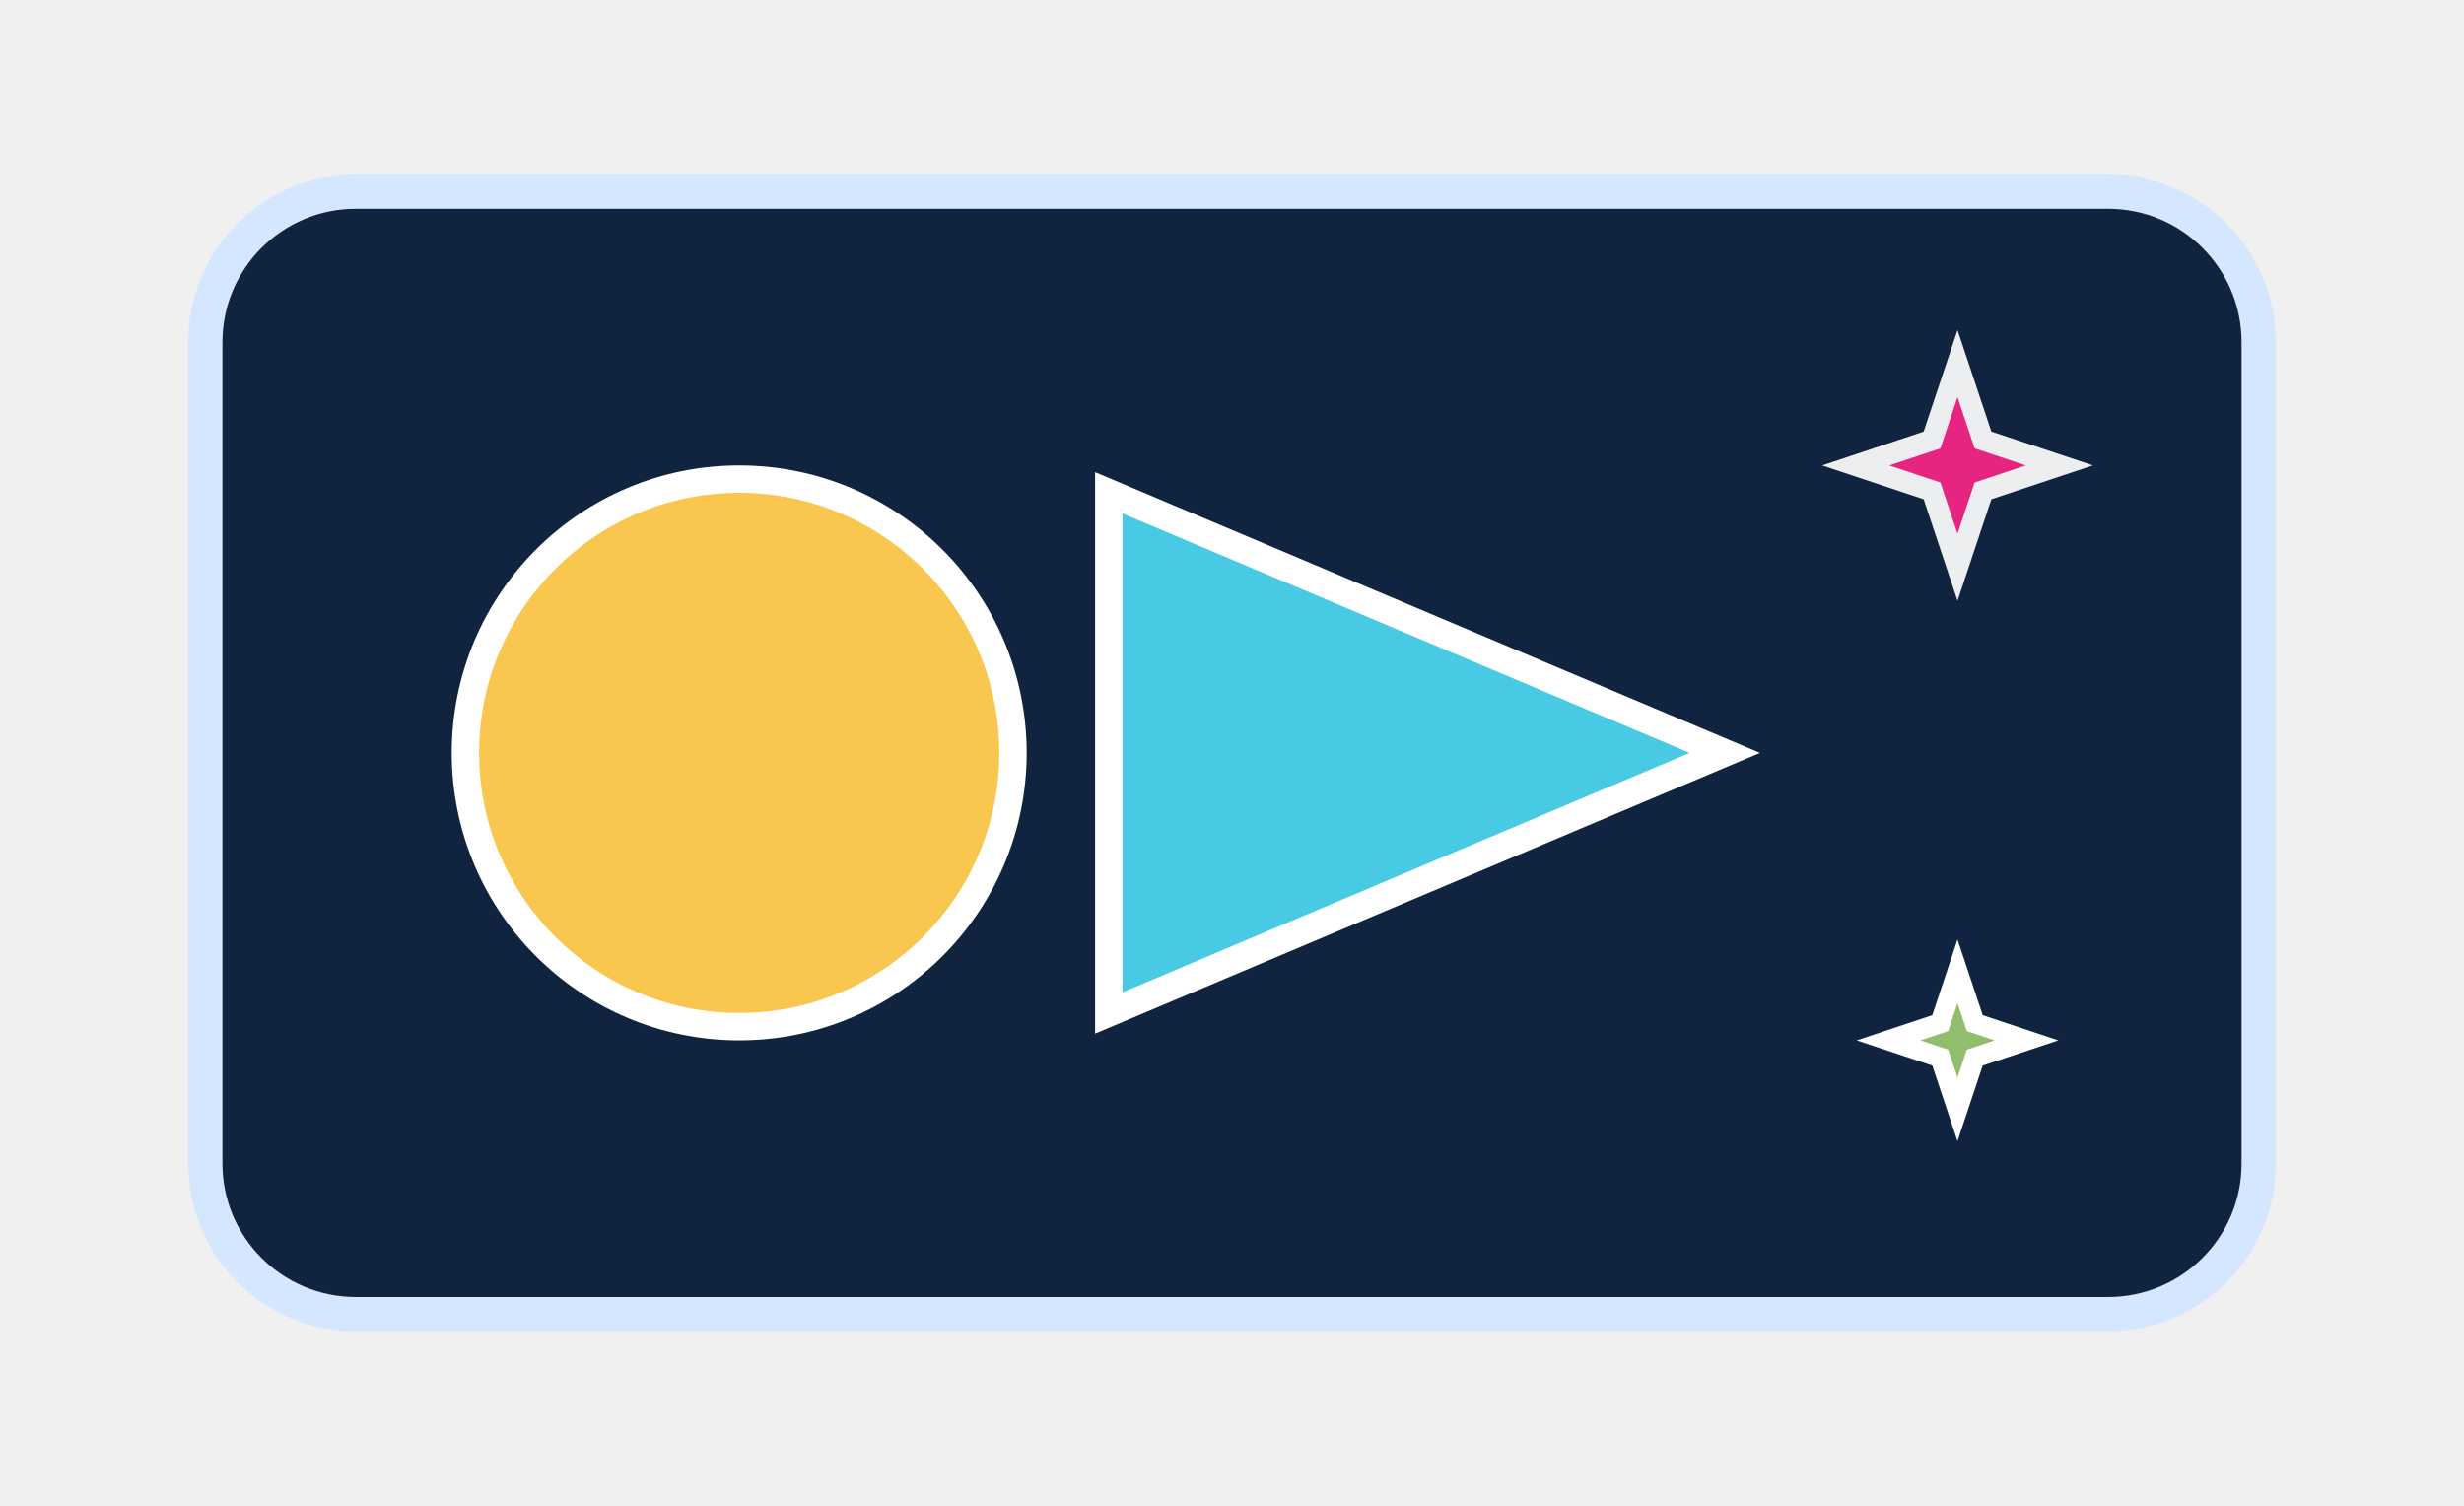
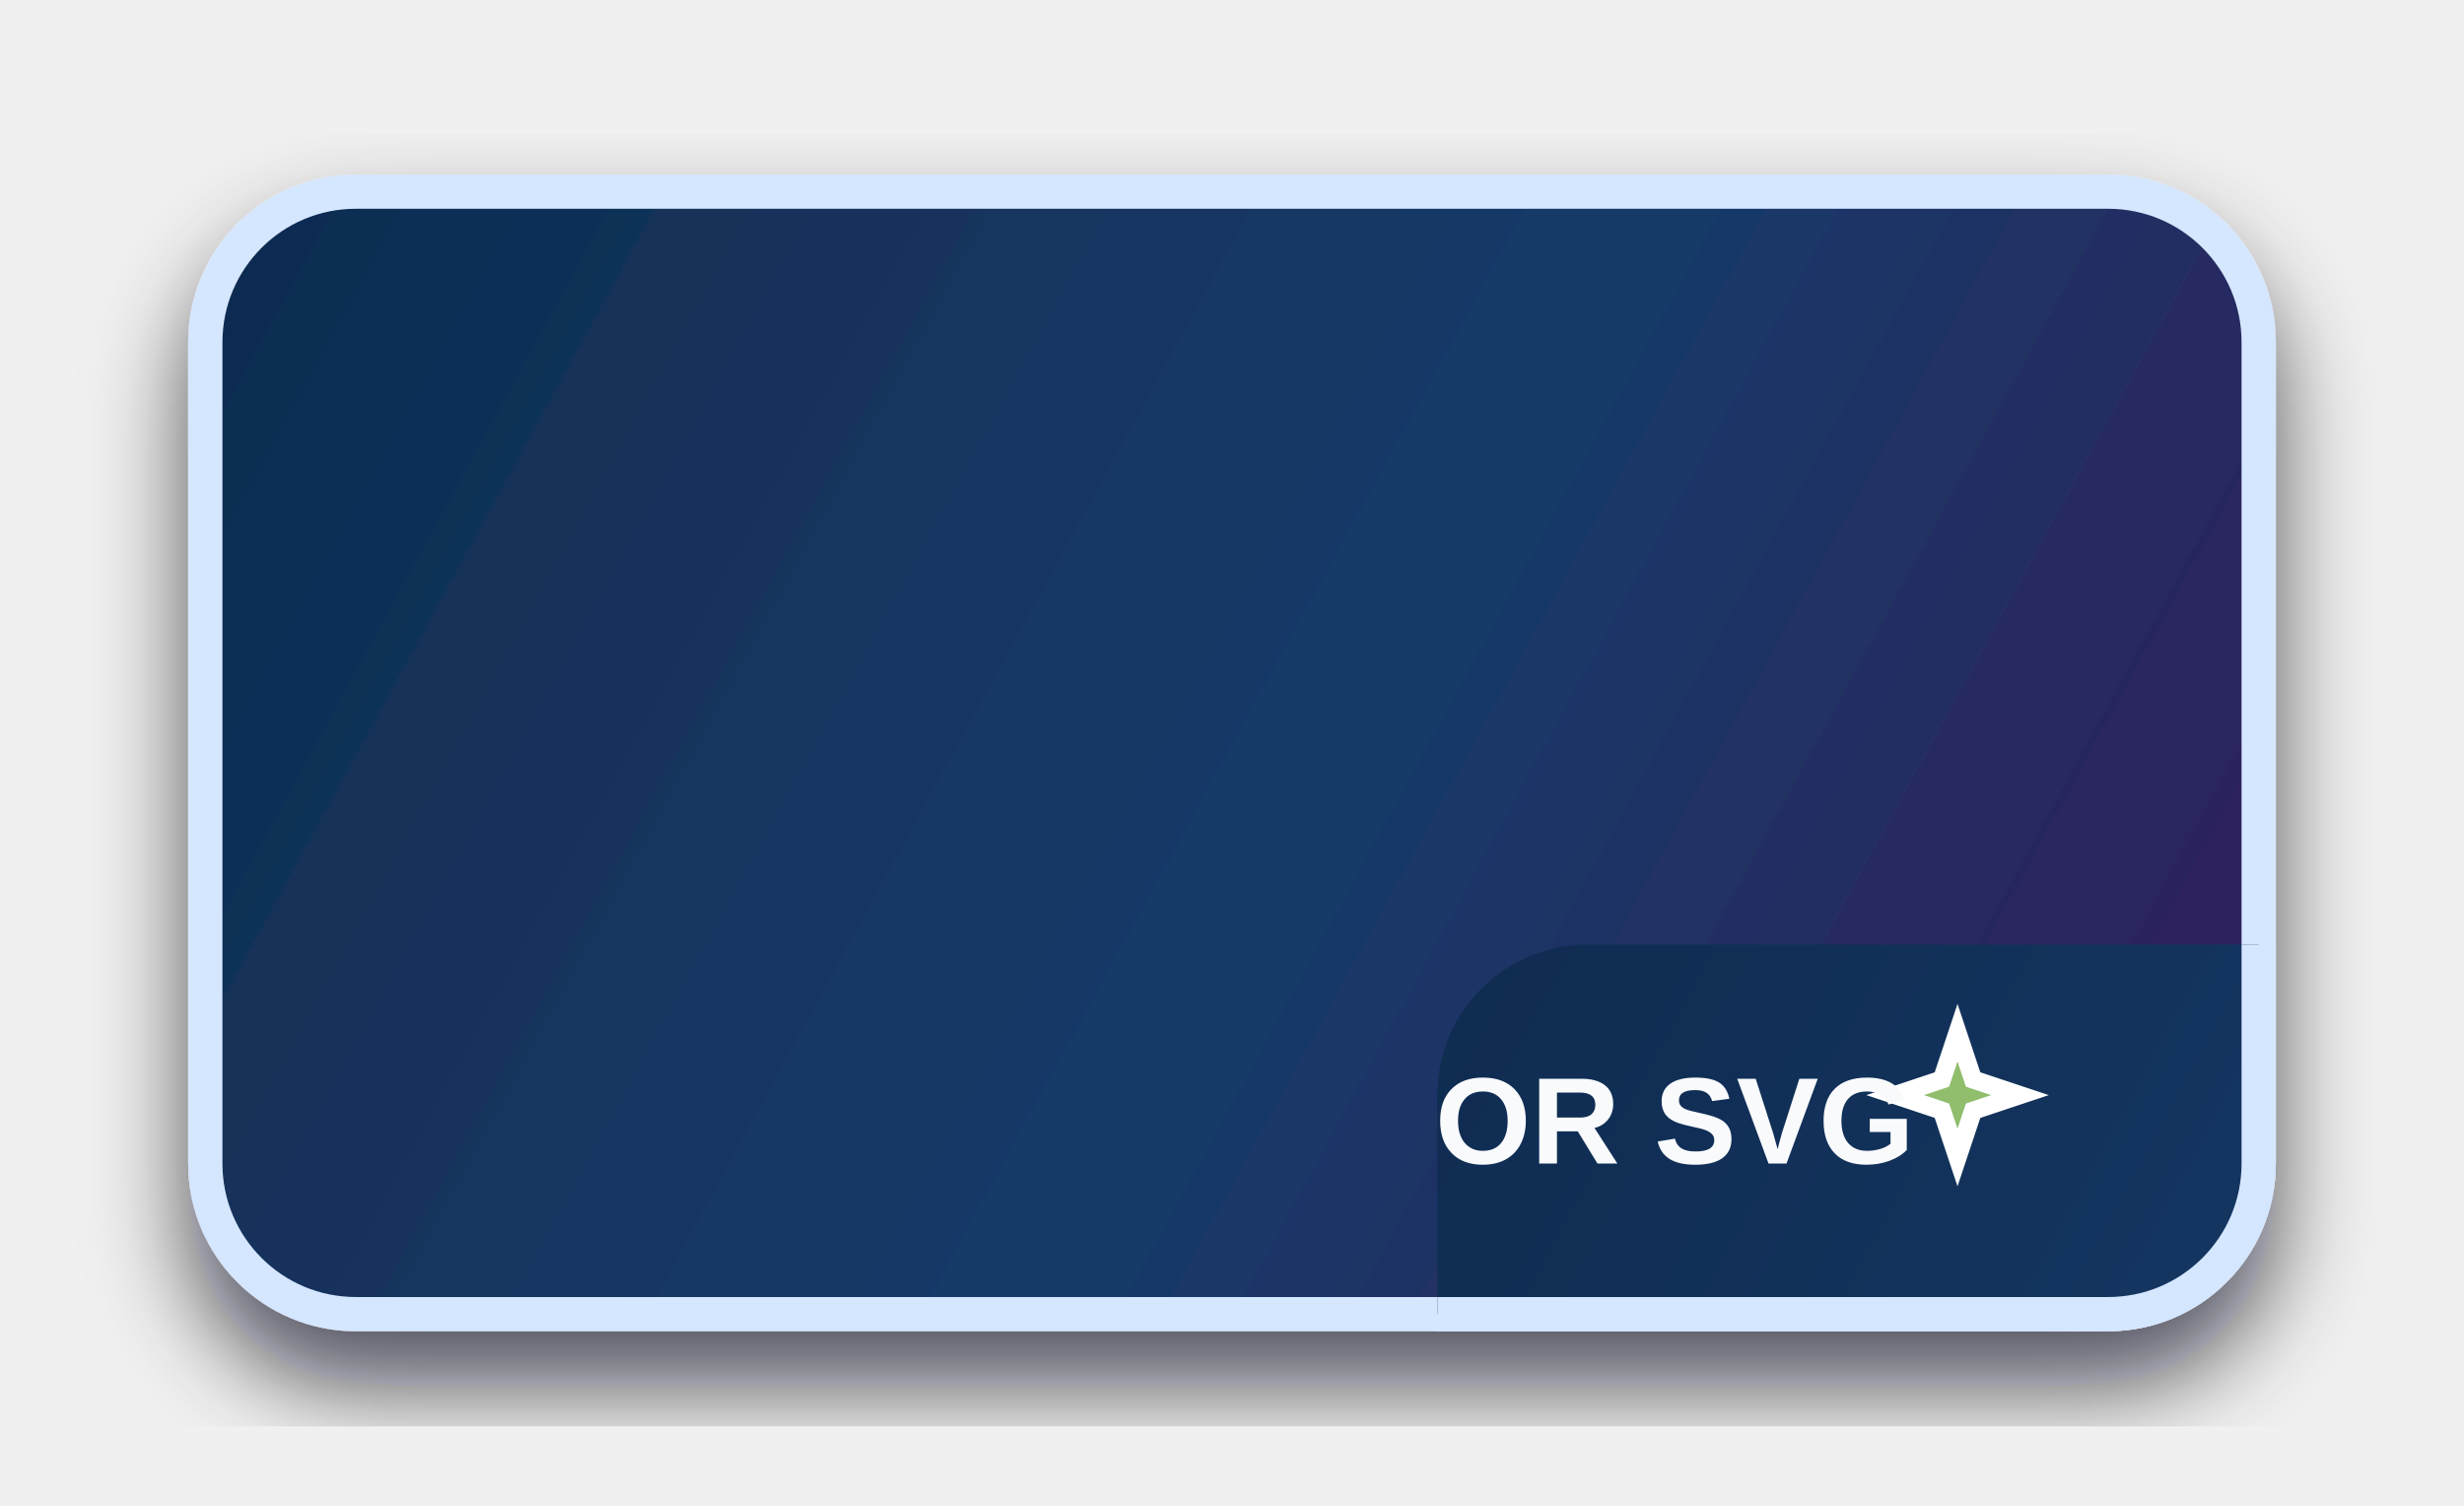
<svg xmlns="http://www.w3.org/2000/svg" width="360" height="220" viewBox="0 0 360 220">
  <style>
-     .frame { fill: #10233f; stroke: #d5e6ff; stroke-width: 5; }
+     .frame { fill: url(#panel); stroke: #d5e6ff; stroke-width: 5; }
    .accent { fill: #f9c74f; stroke: #ffffff; stroke-width: 4; }
  </style>
  <defs>
    <path id="spark" d="M0,-24 L6,-6 L24,0 L6,6 L0,24 L-6,6 L-24,0 L-6,-6 Z" />
+     <linearGradient id="panel" gradientUnits="userSpaceOnUse" x1="30" y1="28" x2="330" y2="192">
+       <stop offset="0" stop-color="#0f2b50" />
+       <stop offset=".55" stop-color="#173b69" />
+       <stop offset="1" stop-color="#341c59" />
+     </linearGradient>
+     <radialGradient id="orb-gradient" gradientUnits="userSpaceOnUse" cx="108" cy="110" r="44" fx="94" fy="96">
+       <stop offset="0" stop-color="#fff7c2" />
+       <stop offset=".55" stop-color="#f9c74f" />
+       <stop offset="1" stop-color="#f97316" />
+     </radialGradient>
+     <clipPath id="rounded-card">
+       <rect x="30" y="28" width="300" height="164" rx="22" />
+     </clipPath>
+     <filter id="soft-shadow">
+       <feDropShadow dx="0" dy="8" stdDeviation="7" flood-color="#020617" flood-opacity=".65" />
+     </filter>
  </defs>
-   <g id="card" transform="translate(180 110)">
+   <g id="shadowed-card" filter="url(#soft-shadow)">
+     <rect class="frame" x="30" y="28" width="300" height="164" rx="22" />
+   </g>
+   <g id="card" clip-path="url(#rounded-card)" transform="translate(180 110)">
    <rect class="frame" x="-150" y="-82" width="300" height="164" rx="22" />
-     <circle id="orb" class="accent" cx="-72" cy="0" r="40" />
+     <circle id="orb" cx="-72" cy="0" r="40" fill="url(#orb-gradient)" stroke="#ffffff" stroke-width="4" />
    <path id="play" fill="#48cae4" stroke="#ffffff" stroke-width="4" d="M-18,-38 L72,0 L-18,38 Z" />
-     <g id="spark-top" transform="translate(106 -42) scale(.62)" opacity=".92">
+     <g id="spark-top" transform="translate(106 -50) scale(.56)" opacity=".92">
      <use href="#spark" fill="#f72585" stroke="#ffffff" stroke-width="5" />
    </g>
-     <g id="spark-bottom" transform="translate(106 42) scale(.42)">
+     <g id="spark-bottom" transform="translate(106 50) scale(.38)">
      <use href="#spark" fill="#90be6d" stroke="#ffffff" stroke-width="7" />
    </g>
+     <text id="svg-label" x="-18" y="60" font-family="Arial, sans-serif" font-size="18" font-weight="700" fill="#f8fafc">VECTOR SVG</text>
  </g>
</svg>
